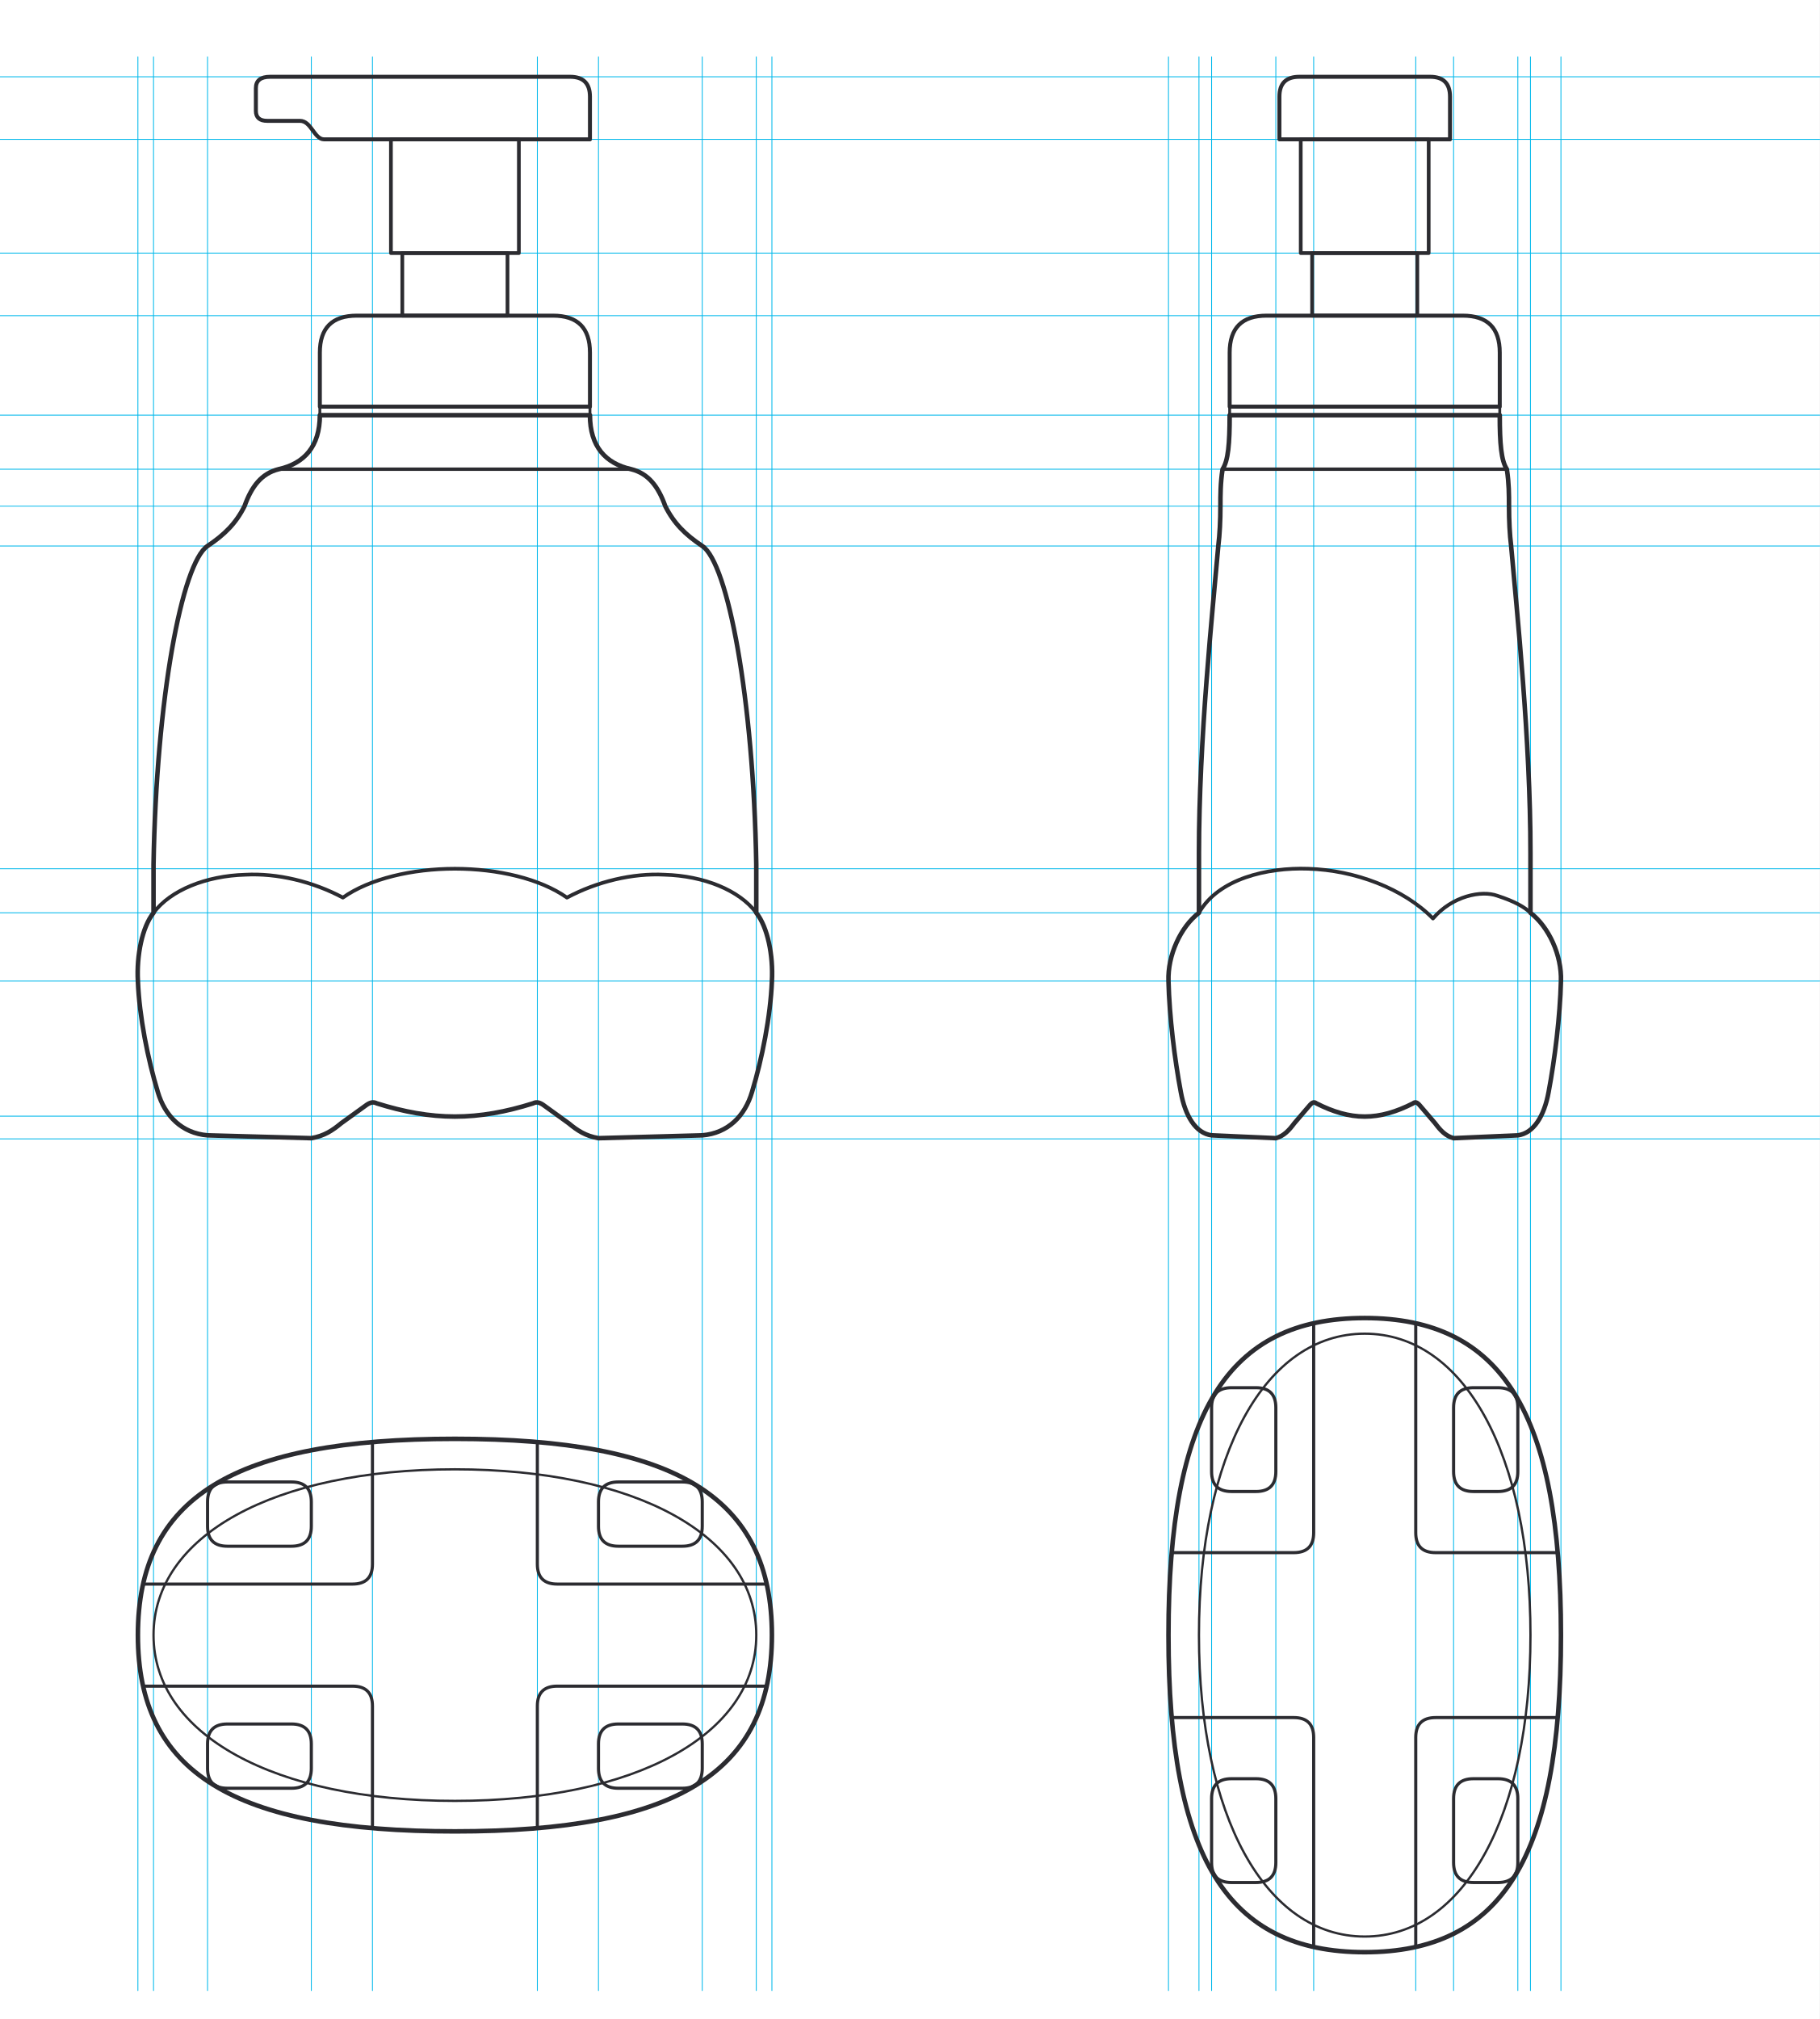
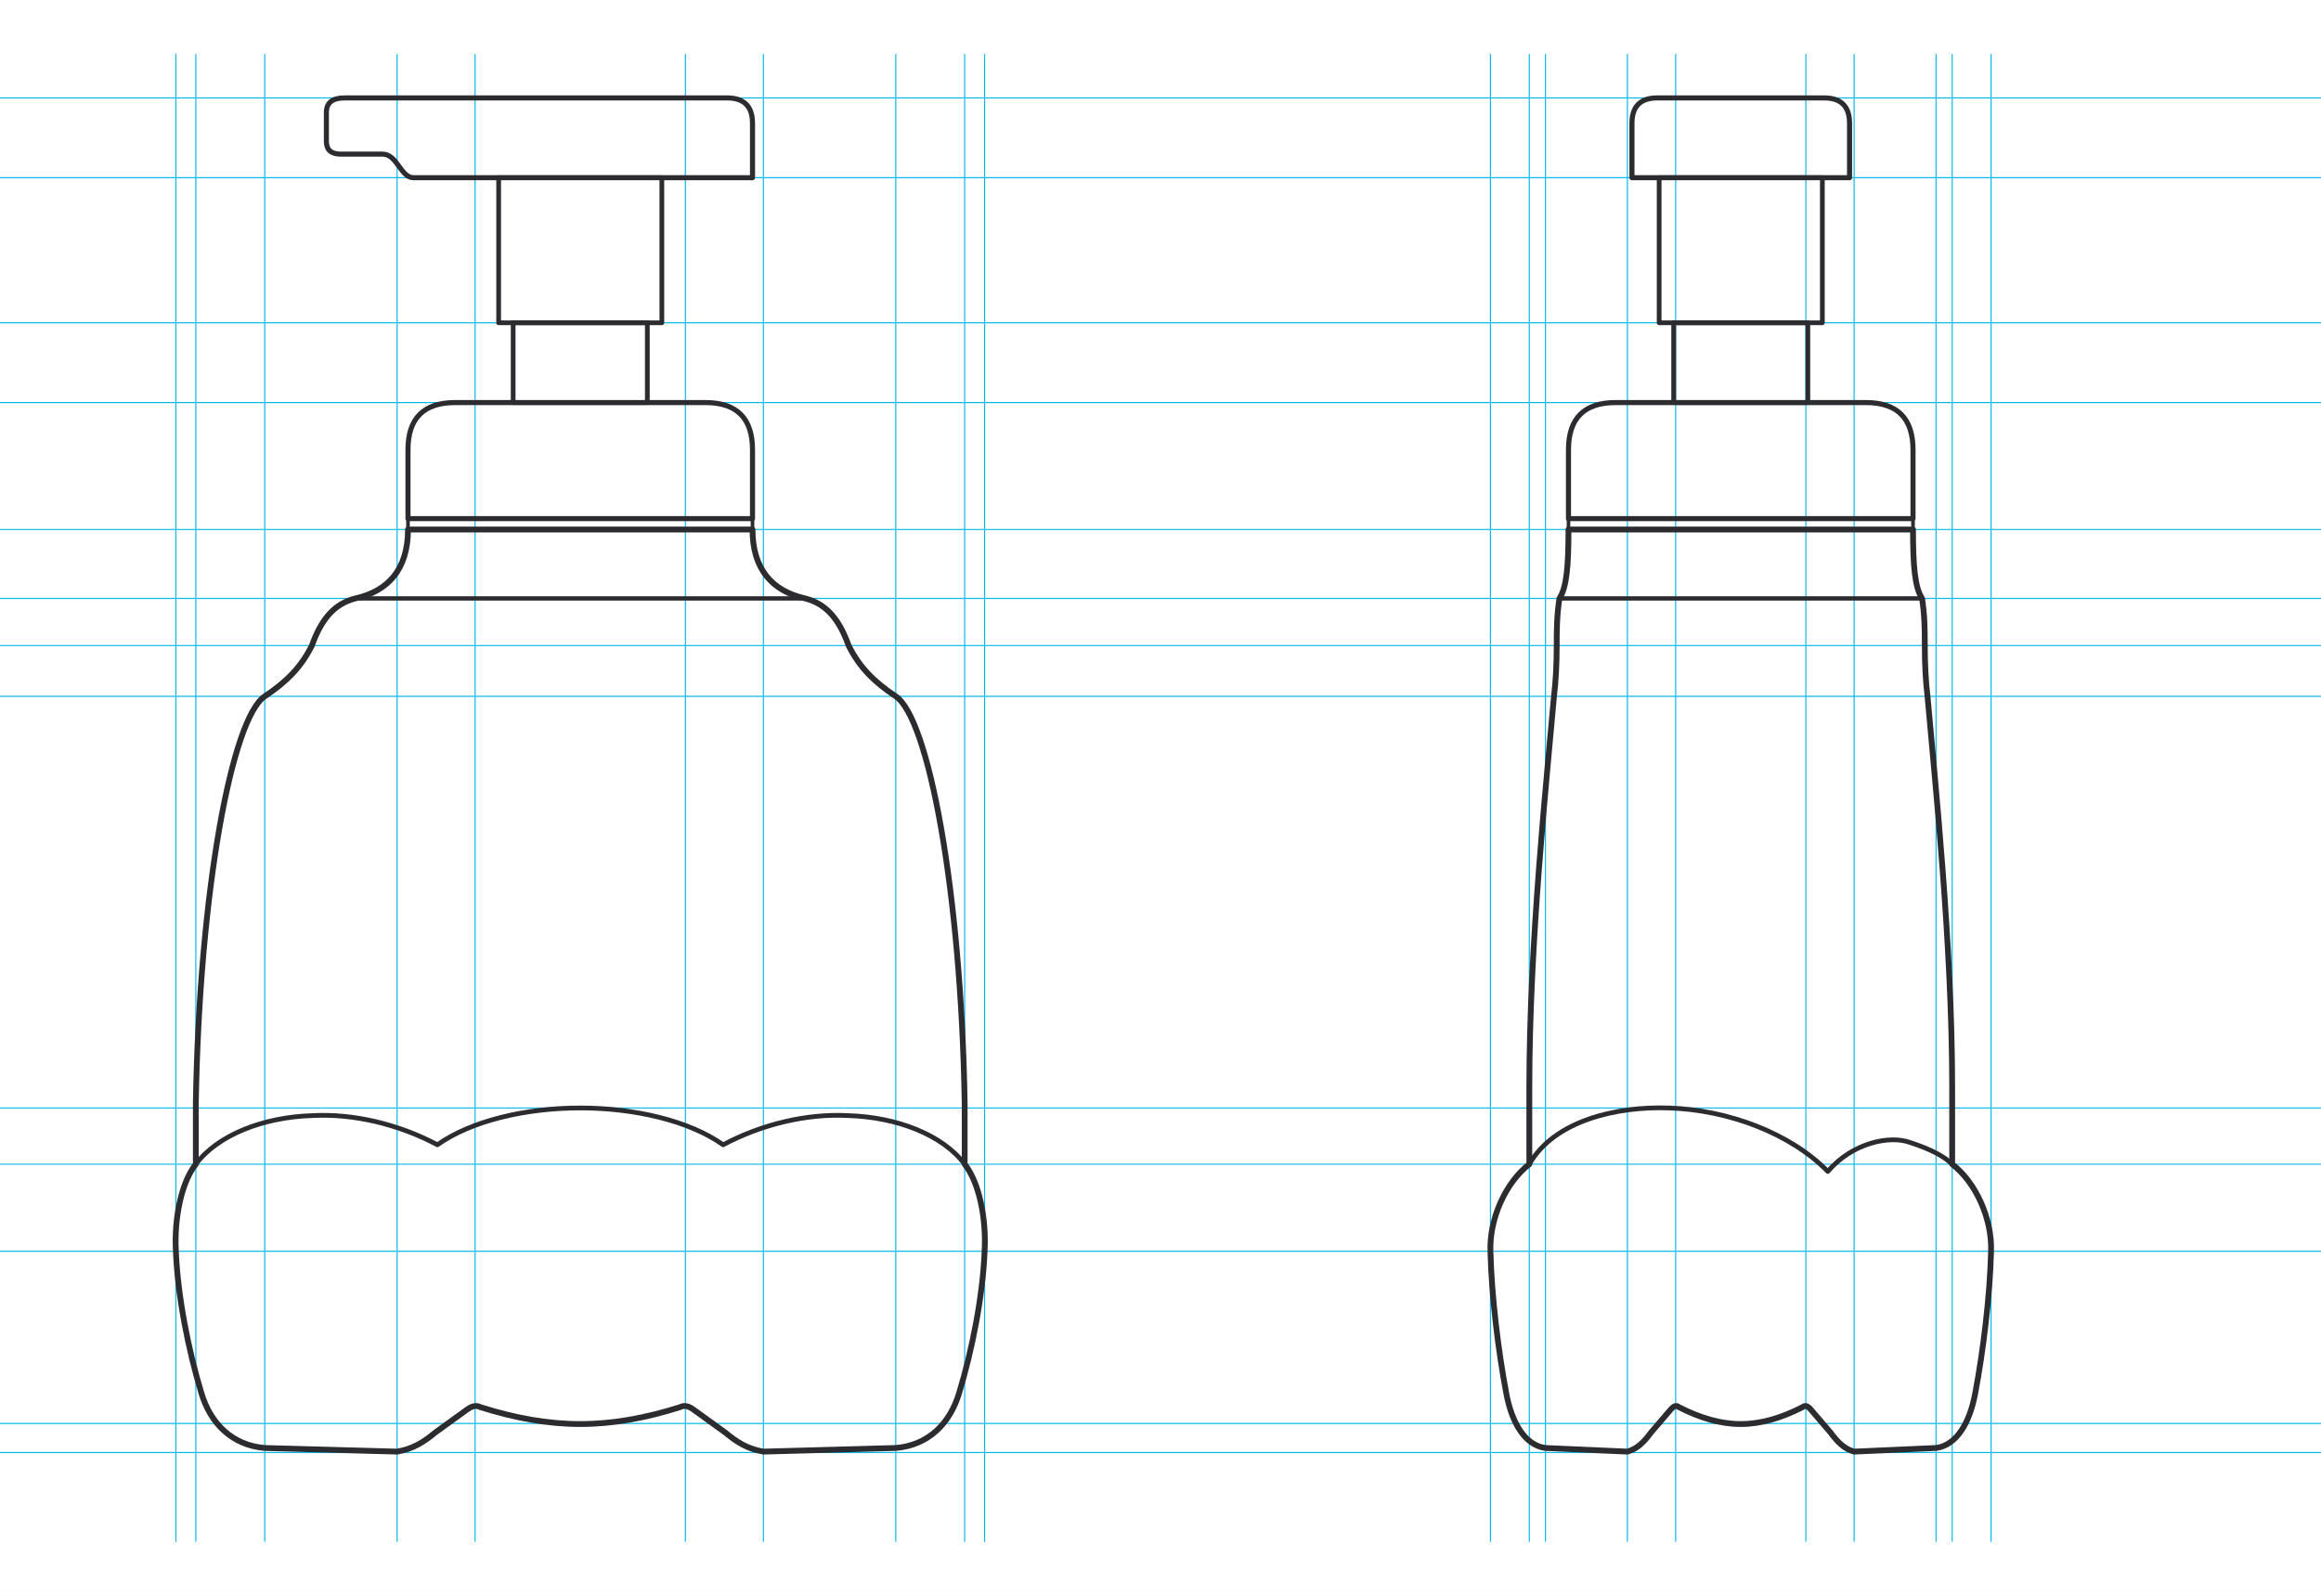
- <svg xmlns="http://www.w3.org/2000/svg" width="1280" height="1420" viewBox="0 0 1280 1420">
-   <rect width="1280" height="1420" fill="#fff" />
+ <svg xmlns="http://www.w3.org/2000/svg" width="1280" height="880" viewBox="0 0 1280 880">
+   <rect width="1280" height="880" fill="#fff" />
  <g id="Guides">
    <path id="h54" d="M0 54 L1280 54" fill="none" stroke="#00b8eb" stroke-width="0.6" stroke-linejoin="round" stroke-linecap="round" />
    <path id="h98" d="M0 98 L1280 98" fill="none" stroke="#00b8eb" stroke-width="0.6" stroke-linejoin="round" stroke-linecap="round" />
    <path id="h178" d="M0 178 L1280 178" fill="none" stroke="#00b8eb" stroke-width="0.6" stroke-linejoin="round" stroke-linecap="round" />
    <path id="h222" d="M0 222 L1280 222" fill="none" stroke="#00b8eb" stroke-width="0.6" stroke-linejoin="round" stroke-linecap="round" />
    <path id="h292" d="M0 292 L1280 292" fill="none" stroke="#00b8eb" stroke-width="0.6" stroke-linejoin="round" stroke-linecap="round" />
    <path id="h330" d="M0 330 L1280 330" fill="none" stroke="#00b8eb" stroke-width="0.6" stroke-linejoin="round" stroke-linecap="round" />
    <path id="h356" d="M0 356 L1280 356" fill="none" stroke="#00b8eb" stroke-width="0.6" stroke-linejoin="round" stroke-linecap="round" />
    <path id="h384" d="M0 384 L1280 384" fill="none" stroke="#00b8eb" stroke-width="0.6" stroke-linejoin="round" stroke-linecap="round" />
    <path id="h611" d="M0 611 L1280 611" fill="none" stroke="#00b8eb" stroke-width="0.6" stroke-linejoin="round" stroke-linecap="round" />
    <path id="h642" d="M0 642 L1280 642" fill="none" stroke="#00b8eb" stroke-width="0.6" stroke-linejoin="round" stroke-linecap="round" />
    <path id="h690" d="M0 690 L1280 690" fill="none" stroke="#00b8eb" stroke-width="0.6" stroke-linejoin="round" stroke-linecap="round" />
    <path id="h785" d="M0 785 L1280 785" fill="none" stroke="#00b8eb" stroke-width="0.6" stroke-linejoin="round" stroke-linecap="round" />
    <path id="h801" d="M0 801 L1280 801" fill="none" stroke="#00b8eb" stroke-width="0.6" stroke-linejoin="round" stroke-linecap="round" />
-     <path id="v" d="M543.00 40 L543.00 1400" fill="none" stroke="#00b8eb" stroke-width="0.6" stroke-linejoin="round" stroke-linecap="round" />
-     <path id="v" d="M97.00 40 L97.00 1400" fill="none" stroke="#00b8eb" stroke-width="0.6" stroke-linejoin="round" stroke-linecap="round" />
-     <path id="v" d="M532.00 40 L532.00 1400" fill="none" stroke="#00b8eb" stroke-width="0.6" stroke-linejoin="round" stroke-linecap="round" />
-     <path id="v" d="M108.00 40 L108.00 1400" fill="none" stroke="#00b8eb" stroke-width="0.6" stroke-linejoin="round" stroke-linecap="round" />
-     <path id="v" d="M494.00 40 L494.00 1400" fill="none" stroke="#00b8eb" stroke-width="0.6" stroke-linejoin="round" stroke-linecap="round" />
-     <path id="v" d="M146.00 40 L146.00 1400" fill="none" stroke="#00b8eb" stroke-width="0.6" stroke-linejoin="round" stroke-linecap="round" />
-     <path id="v" d="M421.00 40 L421.00 1400" fill="none" stroke="#00b8eb" stroke-width="0.6" stroke-linejoin="round" stroke-linecap="round" />
-     <path id="v" d="M219.00 40 L219.00 1400" fill="none" stroke="#00b8eb" stroke-width="0.6" stroke-linejoin="round" stroke-linecap="round" />
-     <path id="v" d="M378.00 40 L378.00 1400" fill="none" stroke="#00b8eb" stroke-width="0.6" stroke-linejoin="round" stroke-linecap="round" />
-     <path id="v" d="M262.00 40 L262.00 1400" fill="none" stroke="#00b8eb" stroke-width="0.6" stroke-linejoin="round" stroke-linecap="round" />
-     <path id="v" d="M1098.04 40 L1098.04 1400" fill="none" stroke="#00b8eb" stroke-width="0.6" stroke-linejoin="round" stroke-linecap="round" />
-     <path id="v" d="M821.96 40 L821.96 1400" fill="none" stroke="#00b8eb" stroke-width="0.6" stroke-linejoin="round" stroke-linecap="round" />
-     <path id="v" d="M1076.60 40 L1076.60 1400" fill="none" stroke="#00b8eb" stroke-width="0.6" stroke-linejoin="round" stroke-linecap="round" />
-     <path id="v" d="M843.40 40 L843.40 1400" fill="none" stroke="#00b8eb" stroke-width="0.6" stroke-linejoin="round" stroke-linecap="round" />
-     <path id="v" d="M1067.71 40 L1067.71 1400" fill="none" stroke="#00b8eb" stroke-width="0.6" stroke-linejoin="round" stroke-linecap="round" />
-     <path id="v" d="M852.29 40 L852.29 1400" fill="none" stroke="#00b8eb" stroke-width="0.6" stroke-linejoin="round" stroke-linecap="round" />
-     <path id="v" d="M1022.52 40 L1022.52 1400" fill="none" stroke="#00b8eb" stroke-width="0.6" stroke-linejoin="round" stroke-linecap="round" />
-     <path id="v" d="M897.48 40 L897.48 1400" fill="none" stroke="#00b8eb" stroke-width="0.6" stroke-linejoin="round" stroke-linecap="round" />
-     <path id="v" d="M995.90 40 L995.90 1400" fill="none" stroke="#00b8eb" stroke-width="0.6" stroke-linejoin="round" stroke-linecap="round" />
-     <path id="v" d="M924.10 40 L924.10 1400" fill="none" stroke="#00b8eb" stroke-width="0.6" stroke-linejoin="round" stroke-linecap="round" />
+     <path id="v" d="M543.00 30 L543.00 850" fill="none" stroke="#00b8eb" stroke-width="0.6" stroke-linejoin="round" stroke-linecap="round" />
+     <path id="v" d="M97.00 30 L97.00 850" fill="none" stroke="#00b8eb" stroke-width="0.6" stroke-linejoin="round" stroke-linecap="round" />
+     <path id="v" d="M532.00 30 L532.00 850" fill="none" stroke="#00b8eb" stroke-width="0.6" stroke-linejoin="round" stroke-linecap="round" />
+     <path id="v" d="M108.00 30 L108.00 850" fill="none" stroke="#00b8eb" stroke-width="0.6" stroke-linejoin="round" stroke-linecap="round" />
+     <path id="v" d="M494.00 30 L494.00 850" fill="none" stroke="#00b8eb" stroke-width="0.6" stroke-linejoin="round" stroke-linecap="round" />
+     <path id="v" d="M146.00 30 L146.00 850" fill="none" stroke="#00b8eb" stroke-width="0.6" stroke-linejoin="round" stroke-linecap="round" />
+     <path id="v" d="M421.00 30 L421.00 850" fill="none" stroke="#00b8eb" stroke-width="0.6" stroke-linejoin="round" stroke-linecap="round" />
+     <path id="v" d="M219.00 30 L219.00 850" fill="none" stroke="#00b8eb" stroke-width="0.6" stroke-linejoin="round" stroke-linecap="round" />
+     <path id="v" d="M378.00 30 L378.00 850" fill="none" stroke="#00b8eb" stroke-width="0.6" stroke-linejoin="round" stroke-linecap="round" />
+     <path id="v" d="M262.00 30 L262.00 850" fill="none" stroke="#00b8eb" stroke-width="0.6" stroke-linejoin="round" stroke-linecap="round" />
+     <path id="v" d="M1098.04 30 L1098.04 850" fill="none" stroke="#00b8eb" stroke-width="0.6" stroke-linejoin="round" stroke-linecap="round" />
+     <path id="v" d="M821.96 30 L821.96 850" fill="none" stroke="#00b8eb" stroke-width="0.6" stroke-linejoin="round" stroke-linecap="round" />
+     <path id="v" d="M1076.60 30 L1076.60 850" fill="none" stroke="#00b8eb" stroke-width="0.6" stroke-linejoin="round" stroke-linecap="round" />
+     <path id="v" d="M843.40 30 L843.40 850" fill="none" stroke="#00b8eb" stroke-width="0.6" stroke-linejoin="round" stroke-linecap="round" />
+     <path id="v" d="M1067.71 30 L1067.71 850" fill="none" stroke="#00b8eb" stroke-width="0.6" stroke-linejoin="round" stroke-linecap="round" />
+     <path id="v" d="M852.29 30 L852.29 850" fill="none" stroke="#00b8eb" stroke-width="0.6" stroke-linejoin="round" stroke-linecap="round" />
+     <path id="v" d="M1022.52 30 L1022.52 850" fill="none" stroke="#00b8eb" stroke-width="0.6" stroke-linejoin="round" stroke-linecap="round" />
+     <path id="v" d="M897.48 30 L897.48 850" fill="none" stroke="#00b8eb" stroke-width="0.6" stroke-linejoin="round" stroke-linecap="round" />
+     <path id="v" d="M995.90 30 L995.90 850" fill="none" stroke="#00b8eb" stroke-width="0.6" stroke-linejoin="round" stroke-linecap="round" />
+     <path id="v" d="M924.10 30 L924.10 850" fill="none" stroke="#00b8eb" stroke-width="0.6" stroke-linejoin="round" stroke-linecap="round" />
  </g>
  <g id="Bottle">
    <path id="body_outline" d="M 225 292 C 225 314 214 326 196 330 C 184 333 177 342 172 356 C 166 368 158 376 146 384 C 128 396 110 491 108 608 L108.00 642.00 C100.00 652.00 96.00 672.00 97.00 690.00 C98.00 715.00 104.00 745.00 111.00 768.00 C116.00 785.00 128.00 797.00 146.00 798.50 L219.00 800.50 C228.00 799.00 234.00 795.00 240.00 790.00 L258.00 777.00 C261.00 775.00 263.00 775.00 265.00 776.00 C284.00 782.00 302.00 785.30 320.00 785.30 C338.00 785.30 356.00 782.00 375.00 776.00 C377.00 775.00 379.00 775.00 382.00 777.00 L400.00 790.00 C406.00 795.00 412.00 799.00 421.00 800.50 L494.00 798.50 C512.00 797.00 524.00 785.00 529.00 768.00 C536.00 745.00 542.00 715.00 543.00 690.00 C544.00 672.00 540.00 652.00 532.00 642.00 L 532 608 C 530 491 512 396 494 384 C 482 376 474 368 468 356 C 463 342 456 333 444 330 C 426 326 415 314 415 292 Z" fill="none" stroke="#2b2b30" stroke-width="3.2" stroke-linejoin="round" stroke-linecap="round" />
    <path id="shoulder_parting_line" d="M 196 330 L 444 330" fill="none" stroke="#2b2b30" stroke-width="2.4" stroke-linejoin="round" stroke-linecap="round" />
    <path id="foam_parting_line" d="M108.00 642.00 C120.00 626.00 145.00 616.00 172.50 615.20 C195.00 614.00 220.00 620.00 241.20 631.30 C260.00 618.00 290.00 611.00 320.00 611.00 C350.00 611.00 380.00 618.00 398.80 631.30 C420.00 620.00 445.00 614.00 467.50 615.20 C495.00 616.00 520.00 626.00 532.00 642.00" fill="none" stroke="#2b2b30" stroke-width="2.6" stroke-linejoin="round" stroke-linecap="round" />
    <path id="body_outline" d="M865.00 292.00 C865.00 312.00 864.00 324.00 860.00 330.00 C858.50 340.00 858.50 348.00 858.50 356.00 C858.50 366.00 858.00 376.00 857.00 384.00 C853.00 430.00 843.40 520.00 843.40 600.00 C843.40 615.00 843.40 630.00 843.40 642.00 C830.40 652.00 821.34 672.00 821.96 690.00 C822.58 715.00 826.30 745.00 830.63 768.00 C833.72 785.00 841.15 797.00 852.29 798.50 L897.48 800.50 C903.05 799.00 906.77 795.00 910.48 790.00 L921.62 777.00 C923.48 775.00 924.72 775.00 925.95 776.00 C937.72 782.00 948.86 785.30 960.00 785.30 C971.14 785.30 982.28 782.00 994.05 776.00 C995.28 775.00 996.52 775.00 998.38 777.00 L1009.52 790.00 C1013.23 795.00 1016.95 799.00 1022.52 800.50 L1067.71 798.50 C1078.85 797.00 1086.28 785.00 1089.37 768.00 C1093.70 745.00 1097.42 715.00 1098.04 690.00 C1098.66 672.00 1089.60 652.00 1076.60 642.00 C1076.60 630.00 1076.60 615.00 1076.60 600.00 C1076.60 520.00 1067.00 430.00 1063.00 384.00 C1062.00 376.00 1061.50 366.00 1061.50 356.00 C1061.50 348.00 1061.50 340.00 1060.00 330.00 C1056.00 324.00 1055.00 312.00 1055.00 292.00 Z" fill="none" stroke="#2b2b30" stroke-width="3.2" stroke-linejoin="round" stroke-linecap="round" />
    <path id="shoulder_parting_line" d="M860.00 330.00 L1060.00 330.00" fill="none" stroke="#2b2b30" stroke-width="2.4" stroke-linejoin="round" stroke-linecap="round" />
    <path id="foam_parting_line" d="M843.40 642.00 C857.12 618.00 891.41 610.00 920.22 611.00 C953.14 612.00 987.44 625.00 1008.01 646.00 C1021.73 630.00 1042.31 626.00 1053.28 630.00 C1065.63 634.00 1072.48 638.00 1076.60 642.00" fill="none" stroke="#2b2b30" stroke-width="2.6" stroke-linejoin="round" stroke-linecap="round" />
-     <path id="foam_outline" d="M543.00 1150.00 C543.00 1246.63 476.10 1288.04 320.00 1288.04 C163.90 1288.04 97.00 1246.63 97.00 1150.00 C97.00 1053.37 163.90 1011.96 320.00 1011.96 C476.10 1011.96 543.00 1053.37 543.00 1150.00 Z" fill="none" stroke="#2b2b30" stroke-width="3.2" stroke-linejoin="round" stroke-linecap="round" />
-     <path id="body_outline" d="M532.00 1150.00 C532.00 1219.96 447.20 1266.60 320.00 1266.60 C192.80 1266.60 108.00 1219.96 108.00 1150.00 C108.00 1080.04 192.80 1033.40 320.00 1033.40 C447.20 1033.40 532.00 1080.04 532.00 1150.00 Z" fill="none" stroke="#2b2b30" stroke-width="1.6" stroke-linejoin="round" stroke-linecap="round" />
-     <path id="arch_edge" d="M378.00 1285.77 L378.00 1199.90 Q378.00 1185.90 392.00 1185.90 L539.34 1185.90" fill="none" stroke="#2b2b30" stroke-width="2.2" stroke-linejoin="round" stroke-linecap="round" />
-     <path id="foot_pad" d="M435.00 1212.52 L480.00 1212.52 Q494.00 1212.52 494.00 1226.52 L494.00 1243.71 Q494.00 1257.71 480.00 1257.71 L435.00 1257.71 Q421.00 1257.71 421.00 1243.71 L421.00 1226.52 Q421.00 1212.52 435.00 1212.52 Z" fill="none" stroke="#2b2b30" stroke-width="2.2" stroke-linejoin="round" stroke-linecap="round" />
-     <path id="arch_edge" d="M378.00 1014.23 L378.00 1100.10 Q378.00 1114.10 392.00 1114.10 L539.34 1114.10" fill="none" stroke="#2b2b30" stroke-width="2.2" stroke-linejoin="round" stroke-linecap="round" />
-     <path id="foot_pad" d="M435.00 1042.29 L480.00 1042.29 Q494.00 1042.29 494.00 1056.29 L494.00 1073.48 Q494.00 1087.48 480.00 1087.48 L435.00 1087.48 Q421.00 1087.48 421.00 1073.48 L421.00 1056.29 Q421.00 1042.29 435.00 1042.29 Z" fill="none" stroke="#2b2b30" stroke-width="2.2" stroke-linejoin="round" stroke-linecap="round" />
-     <path id="arch_edge" d="M262.00 1285.77 L262.00 1199.90 Q262.00 1185.90 248.00 1185.90 L100.66 1185.90" fill="none" stroke="#2b2b30" stroke-width="2.2" stroke-linejoin="round" stroke-linecap="round" />
-     <path id="foot_pad" d="M160.00 1212.52 L205.00 1212.52 Q219.00 1212.52 219.00 1226.52 L219.00 1243.71 Q219.00 1257.71 205.00 1257.71 L160.00 1257.71 Q146.00 1257.71 146.00 1243.71 L146.00 1226.52 Q146.00 1212.52 160.00 1212.52 Z" fill="none" stroke="#2b2b30" stroke-width="2.2" stroke-linejoin="round" stroke-linecap="round" />
-     <path id="arch_edge" d="M262.00 1014.23 L262.00 1100.10 Q262.00 1114.10 248.00 1114.10 L100.66 1114.10" fill="none" stroke="#2b2b30" stroke-width="2.2" stroke-linejoin="round" stroke-linecap="round" />
-     <path id="foot_pad" d="M160.00 1042.29 L205.00 1042.29 Q219.00 1042.29 219.00 1056.29 L219.00 1073.48 Q219.00 1087.48 205.00 1087.48 L160.00 1087.48 Q146.00 1087.48 146.00 1073.48 L146.00 1056.29 Q146.00 1042.29 160.00 1042.29 Z" fill="none" stroke="#2b2b30" stroke-width="2.2" stroke-linejoin="round" stroke-linecap="round" />
-     <path id="foam_outline" d="M960.00 1373.00 C1056.63 1373.00 1098.04 1306.10 1098.04 1150.00 C1098.04 993.90 1056.63 927.00 960.00 927.00 C863.37 927.00 821.96 993.90 821.96 1150.00 C821.96 1306.10 863.37 1373.00 960.00 1373.00 Z" fill="none" stroke="#2b2b30" stroke-width="3.2" stroke-linejoin="round" stroke-linecap="round" />
-     <path id="body_outline" d="M960.00 1362.00 C1029.96 1362.00 1076.60 1277.20 1076.60 1150.00 C1076.60 1022.80 1029.96 938.00 960.00 938.00 C890.04 938.00 843.40 1022.80 843.40 1150.00 C843.40 1277.20 890.04 1362.00 960.00 1362.00 Z" fill="none" stroke="#2b2b30" stroke-width="1.6" stroke-linejoin="round" stroke-linecap="round" />
-     <path id="arch_edge" d="M1095.77 1208.00 L1009.90 1208.00 Q995.90 1208.00 995.90 1222.00 L995.90 1369.34" fill="none" stroke="#2b2b30" stroke-width="2.2" stroke-linejoin="round" stroke-linecap="round" />
-     <path id="foot_pad" d="M1022.52 1265.00 L1022.52 1310.00 Q1022.52 1324.00 1036.52 1324.00 L1053.71 1324.00 Q1067.71 1324.00 1067.71 1310.00 L1067.71 1265.00 Q1067.71 1251.00 1053.71 1251.00 L1036.52 1251.00 Q1022.52 1251.00 1022.52 1265.00 Z" fill="none" stroke="#2b2b30" stroke-width="2.2" stroke-linejoin="round" stroke-linecap="round" />
-     <path id="arch_edge" d="M824.23 1208.00 L910.10 1208.00 Q924.10 1208.00 924.10 1222.00 L924.10 1369.34" fill="none" stroke="#2b2b30" stroke-width="2.2" stroke-linejoin="round" stroke-linecap="round" />
-     <path id="foot_pad" d="M852.29 1265.00 L852.29 1310.00 Q852.29 1324.00 866.29 1324.00 L883.48 1324.00 Q897.48 1324.00 897.48 1310.00 L897.48 1265.00 Q897.48 1251.00 883.48 1251.00 L866.29 1251.00 Q852.29 1251.00 852.29 1265.00 Z" fill="none" stroke="#2b2b30" stroke-width="2.2" stroke-linejoin="round" stroke-linecap="round" />
-     <path id="arch_edge" d="M1095.77 1092.00 L1009.90 1092.00 Q995.90 1092.00 995.90 1078.00 L995.90 930.66" fill="none" stroke="#2b2b30" stroke-width="2.2" stroke-linejoin="round" stroke-linecap="round" />
-     <path id="foot_pad" d="M1022.52 990.00 L1022.52 1035.00 Q1022.52 1049.00 1036.52 1049.00 L1053.71 1049.00 Q1067.71 1049.00 1067.71 1035.00 L1067.71 990.00 Q1067.71 976.00 1053.71 976.00 L1036.52 976.00 Q1022.52 976.00 1022.52 990.00 Z" fill="none" stroke="#2b2b30" stroke-width="2.2" stroke-linejoin="round" stroke-linecap="round" />
-     <path id="arch_edge" d="M824.23 1092.00 L910.10 1092.00 Q924.10 1092.00 924.10 1078.00 L924.10 930.66" fill="none" stroke="#2b2b30" stroke-width="2.2" stroke-linejoin="round" stroke-linecap="round" />
-     <path id="foot_pad" d="M852.29 990.00 L852.29 1035.00 Q852.29 1049.00 866.29 1049.00 L883.48 1049.00 Q897.48 1049.00 897.48 1035.00 L897.48 990.00 Q897.48 976.00 883.48 976.00 L866.29 976.00 Q852.29 976.00 852.29 990.00 Z" fill="none" stroke="#2b2b30" stroke-width="2.2" stroke-linejoin="round" stroke-linecap="round" />
  </g>
  <g id="Pump">
    <path id="stem_lower" d="M 283 178 L 357 178 L 357 222 L 283 222 Z" fill="none" stroke="#2b2b30" stroke-width="2.6" stroke-linejoin="round" stroke-linecap="round" />
    <path id="stem_upper" d="M 275 98 L 365 98 L 365 178 L 275 178 Z" fill="none" stroke="#2b2b30" stroke-width="2.6" stroke-linejoin="round" stroke-linecap="round" />
    <path id="cap" d="M 225 286 L 225 248 Q 225 222 251 222 L 389 222 Q 415 222 415 248 L 415 286 Z" fill="none" stroke="#2b2b30" stroke-width="2.8" stroke-linejoin="round" stroke-linecap="round" />
    <path id="cap_ring" d="M 225 286 L 415 286 L 415 292 L 225 292 Z" fill="none" stroke="#2b2b30" stroke-width="2.0" stroke-linejoin="round" stroke-linecap="round" />
    <path id="pump_head" d="M 190 54 L 401 54 Q 415 54 415 68 L 415 98 L 228 98 C 221 98 219 85 211 85 L 188 85 Q 180 85 180 78 L 180 62 Q 180 54 190 54 Z" fill="none" stroke="#2b2b30" stroke-width="2.8" stroke-linejoin="round" stroke-linecap="round" />
    <path id="pump_head_back" d="M900.00 98.00 L900.00 68.00 Q900.00 54.00 914.00 54.00 L1006.00 54.00 Q1020.00 54.00 1020.00 68.00 L1020.00 98.00 Z" fill="none" stroke="#2b2b30" stroke-width="2.8" stroke-linejoin="round" stroke-linecap="round" />
    <path id="stem_upper" d="M915.00 98.00 L1005.00 98.00 L1005.00 178.00 L915.00 178.00 Z" fill="none" stroke="#2b2b30" stroke-width="2.6" stroke-linejoin="round" stroke-linecap="round" />
    <path id="stem_lower" d="M923.00 178.00 L997.00 178.00 L997.00 222.00 L923.00 222.00 Z" fill="none" stroke="#2b2b30" stroke-width="2.6" stroke-linejoin="round" stroke-linecap="round" />
    <path id="cap" d="M865.00 286.00 L865.00 248.00 Q865.00 222.00 891.00 222.00 L1029.00 222.00 Q1055.00 222.00 1055.00 248.00 L1055.00 286.00 Z" fill="none" stroke="#2b2b30" stroke-width="2.8" stroke-linejoin="round" stroke-linecap="round" />
    <path id="cap_ring" d="M865.00 286.00 L1055.00 286.00 L1055.00 292.00 L865.00 292.00 Z" fill="none" stroke="#2b2b30" stroke-width="2.0" stroke-linejoin="round" stroke-linecap="round" />
  </g>
</svg>
